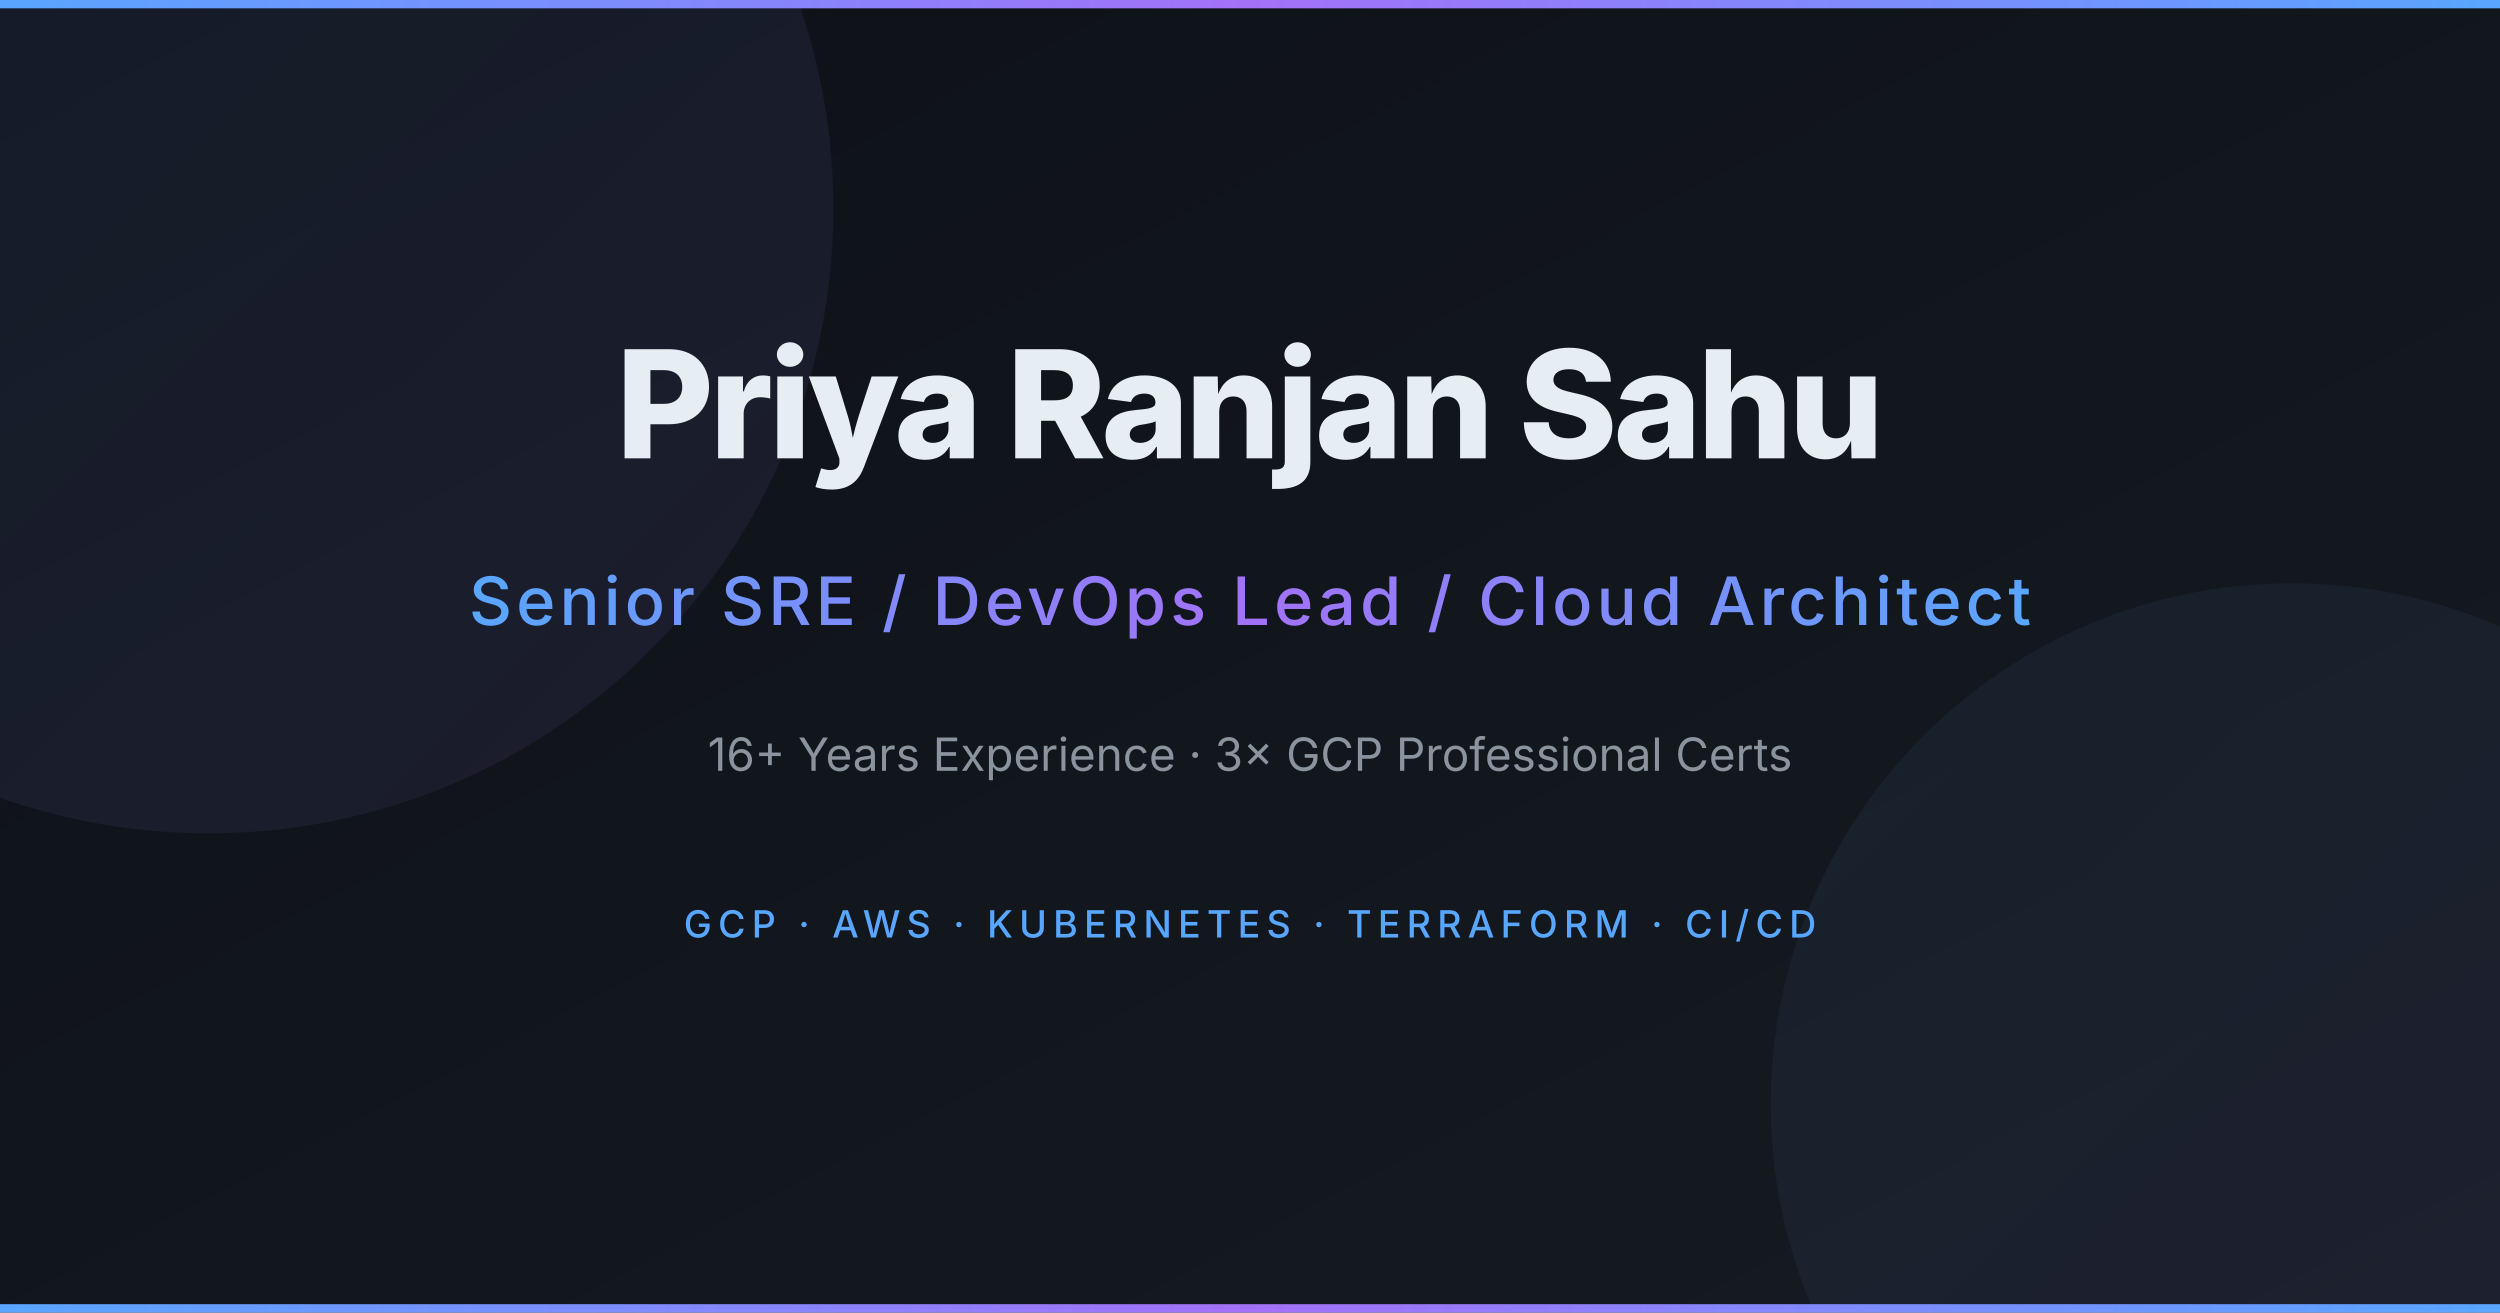
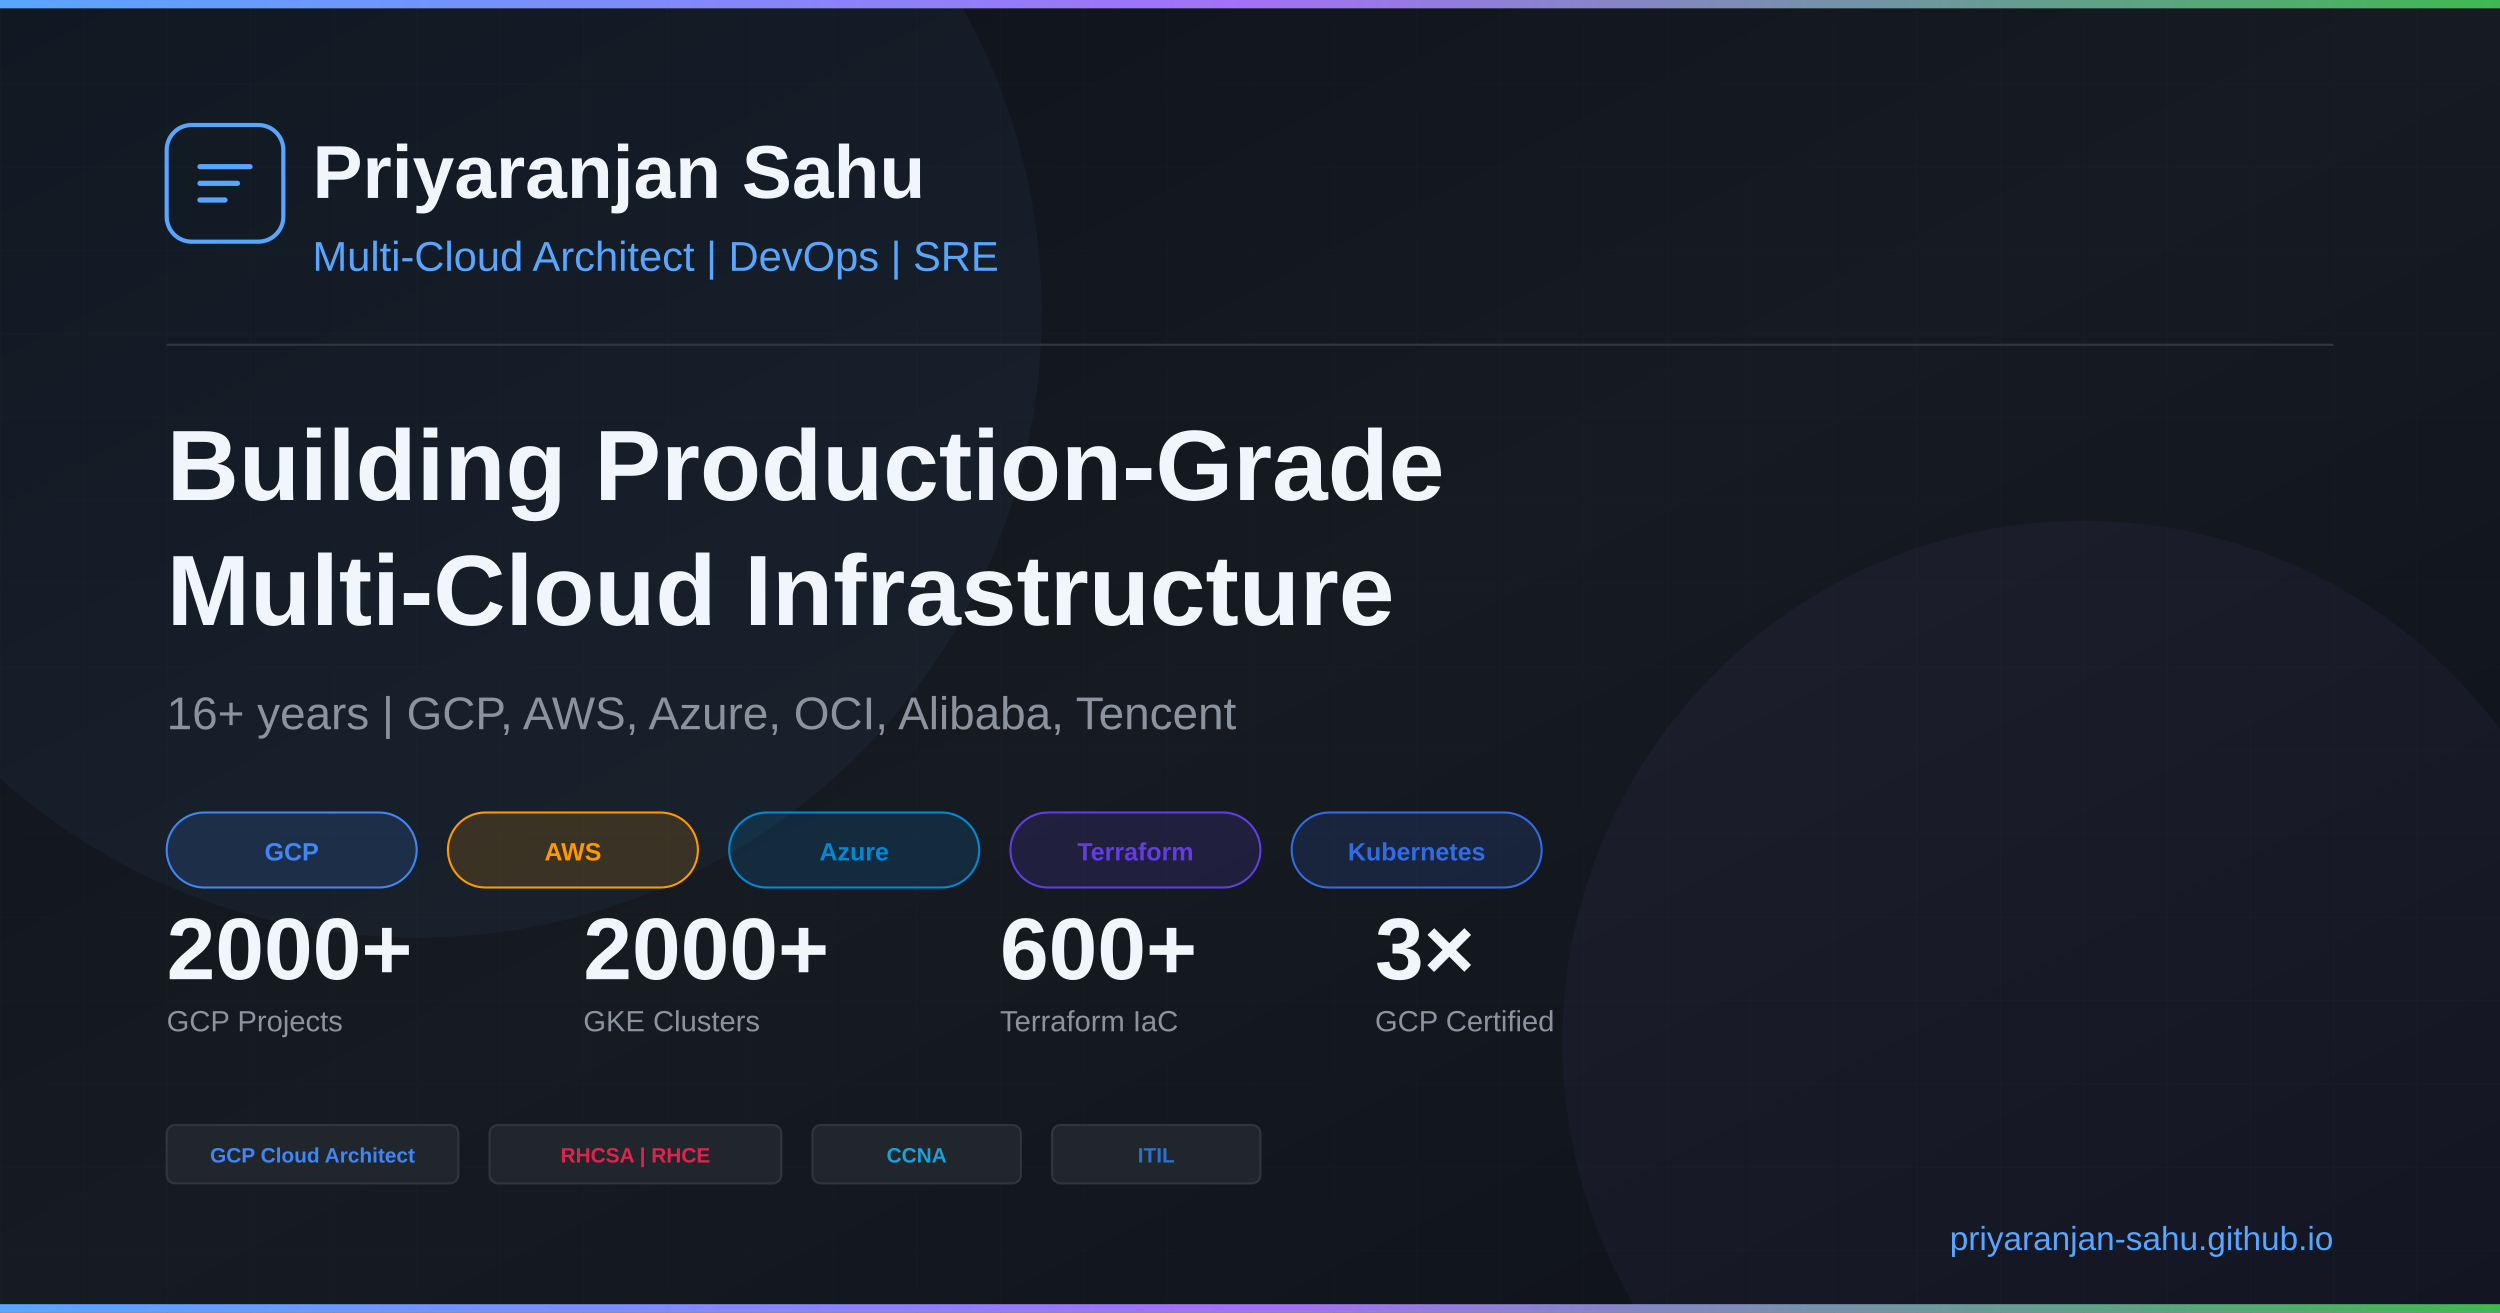
- <svg xmlns="http://www.w3.org/2000/svg" viewBox="0 0 1200 630">
+ <svg xmlns="http://www.w3.org/2000/svg" viewBox="0 0 1200 630" width="1200" height="630">
  <defs>
    <linearGradient id="bg" x1="0%" y1="0%" x2="100%" y2="100%">
-       <stop offset="0%" style="stop-color:#0D1117" />
-       <stop offset="100%" style="stop-color:#161B22" />
+       <stop offset="0%" style="stop-color:#0d1117" />
+       <stop offset="50%" style="stop-color:#161b22" />
+       <stop offset="100%" style="stop-color:#0d1117" />
    </linearGradient>
    <linearGradient id="accent" x1="0%" y1="0%" x2="100%" y2="0%">
-       <stop offset="0%" style="stop-color:#58A6FF" />
-       <stop offset="50%" style="stop-color:#A371F7" />
-       <stop offset="100%" style="stop-color:#58A6FF" />
+       <stop offset="0%" style="stop-color:#58a6ff" />
+       <stop offset="50%" style="stop-color:#a371f7" />
+       <stop offset="100%" style="stop-color:#3fb950" />
    </linearGradient>
-     <linearGradient id="glow" x1="0%" y1="0%" x2="100%" y2="100%">
-       <stop offset="0%" style="stop-color:#58A6FF;stop-opacity:0.15" />
-       <stop offset="100%" style="stop-color:#A371F7;stop-opacity:0.15" />
+     <linearGradient id="textGrad" x1="0%" y1="0%" x2="100%" y2="0%">
+       <stop offset="0%" style="stop-color:#f0f6fc" />
+       <stop offset="100%" style="stop-color:#8b949e" />
    </linearGradient>
  </defs>
  <rect width="1200" height="630" fill="url(#bg)" />
-   <circle cx="100" cy="100" r="300" fill="url(#glow)" opacity="0.5" />
-   <circle cx="1100" cy="530" r="250" fill="url(#glow)" opacity="0.4" />
+   <pattern id="grid" width="40" height="40" patternUnits="userSpaceOnUse">
+     <path d="M 40 0 L 0 0 0 40" fill="none" stroke="#21262d" stroke-width="0.5" />
+   </pattern>
+   <rect width="1200" height="630" fill="url(#grid)" opacity="0.3" />
+   <circle cx="200" cy="150" r="300" fill="#58a6ff" opacity="0.05" />
+   <circle cx="1000" cy="500" r="250" fill="#a371f7" opacity="0.05" />
  <rect x="0" y="0" width="1200" height="4" fill="url(#accent)" />
-   <text x="600" y="220" font-family="system-ui, -apple-system, 'Segoe UI', sans-serif" font-size="72" font-weight="800" fill="#E6EDF3" text-anchor="middle" letter-spacing="-2">Priya Ranjan Sahu</text>
-   <text x="600" y="300" font-family="system-ui, -apple-system, 'Segoe UI', sans-serif" font-size="32" font-weight="500" fill="url(#accent)" text-anchor="middle" letter-spacing="2">Senior SRE / DevOps Lead / Cloud Architect</text>
-   <text x="600" y="370" font-family="system-ui, -apple-system, 'Segoe UI', sans-serif" font-size="22" font-weight="400" fill="#8B949E" text-anchor="middle">16+ Years Experience · 3× GCP Professional Certs</text>
-   <text x="600" y="450" font-family="system-ui, -apple-system, 'Segoe UI', sans-serif" font-size="18" font-weight="500" fill="#58A6FF" text-anchor="middle" letter-spacing="3">GCP · AWS · KUBERNETES · TERRAFORM · CI/CD</text>
+   <g transform="translate(80, 60)">
+     <rect x="0" y="0" width="56" height="56" rx="12" fill="none" stroke="#58a6ff" stroke-width="2" />
+     <path d="M16 20h24M16 28h18M16 36h12" stroke="#58a6ff" stroke-width="2.5" stroke-linecap="round" />
+   </g>
+   <text x="150" y="95" font-family="Arial, sans-serif" font-size="36" font-weight="bold" fill="#f0f6fc">Priyaranjan Sahu</text>
+   <text x="150" y="130" font-family="Arial, sans-serif" font-size="20" fill="#58a6ff">Multi-Cloud Architect | DevOps | SRE</text>
+   <rect x="80" y="165" width="1040" height="1" fill="#30363d" />
+   <text x="80" y="240" font-family="Arial, sans-serif" font-size="48" font-weight="bold" fill="#f0f6fc">Building Production-Grade</text>
+   <text x="80" y="300" font-family="Arial, sans-serif" font-size="48" font-weight="bold" fill="#f0f6fc">Multi-Cloud Infrastructure</text>
+   <text x="80" y="350" font-family="Arial, sans-serif" font-size="22" fill="#8b949e">16+ years | GCP, AWS, Azure, OCI, Alibaba, Tencent</text>
+   <g transform="translate(80, 390)">
+     <rect x="0" y="0" width="120" height="36" rx="18" fill="rgba(66,133,244,0.15)" stroke="#4285f4" stroke-width="1" />
+     <text x="60" y="23" font-family="Arial, sans-serif" font-size="12" font-weight="bold" fill="#4285f4" text-anchor="middle">GCP</text>
+     <rect x="135" y="0" width="120" height="36" rx="18" fill="rgba(255,153,0,0.15)" stroke="#ff9900" stroke-width="1" />
+     <text x="195" y="23" font-family="Arial, sans-serif" font-size="12" font-weight="bold" fill="#ff9900" text-anchor="middle">AWS</text>
+     <rect x="270" y="0" width="120" height="36" rx="18" fill="rgba(0,137,214,0.15)" stroke="#0089d6" stroke-width="1" />
+     <text x="330" y="23" font-family="Arial, sans-serif" font-size="12" font-weight="bold" fill="#0089d6" text-anchor="middle">Azure</text>
+     <rect x="405" y="0" width="120" height="36" rx="18" fill="rgba(98,60,228,0.15)" stroke="#623ce4" stroke-width="1" />
+     <text x="465" y="23" font-family="Arial, sans-serif" font-size="12" font-weight="bold" fill="#623ce4" text-anchor="middle">Terraform</text>
+     <rect x="540" y="0" width="120" height="36" rx="18" fill="rgba(50,108,229,0.15)" stroke="#326ce5" stroke-width="1" />
+     <text x="600" y="23" font-family="Arial, sans-serif" font-size="12" font-weight="bold" fill="#326ce5" text-anchor="middle">Kubernetes</text>
+   </g>
+   <g transform="translate(80, 470)">
+     <g>
+       <text x="0" y="0" font-family="Arial, sans-serif" font-size="42" font-weight="bold" fill="#f0f6fc">2000+</text>
+       <text x="0" y="25" font-family="Arial, sans-serif" font-size="14" fill="#8b949e">GCP Projects</text>
+     </g>
+     <g transform="translate(200, 0)">
+       <text x="0" y="0" font-family="Arial, sans-serif" font-size="42" font-weight="bold" fill="#f0f6fc">2000+</text>
+       <text x="0" y="25" font-family="Arial, sans-serif" font-size="14" fill="#8b949e">GKE Clusters</text>
+     </g>
+     <g transform="translate(400, 0)">
+       <text x="0" y="0" font-family="Arial, sans-serif" font-size="42" font-weight="bold" fill="#f0f6fc">600+</text>
+       <text x="0" y="25" font-family="Arial, sans-serif" font-size="14" fill="#8b949e">Terraform IaC</text>
+     </g>
+     <g transform="translate(580, 0)">
+       <text x="0" y="0" font-family="Arial, sans-serif" font-size="42" font-weight="bold" fill="#f0f6fc">3×</text>
+       <text x="0" y="25" font-family="Arial, sans-serif" font-size="14" fill="#8b949e">GCP Certified</text>
+     </g>
+   </g>
+   <g transform="translate(80, 540)">
+     <rect x="0" y="0" width="140" height="28" rx="4" fill="#21262d" stroke="#30363d" stroke-width="1" />
+     <text x="70" y="18" font-family="Arial, sans-serif" font-size="10" font-weight="bold" fill="#4285f4" text-anchor="middle">GCP Cloud Architect</text>
+     <rect x="155" y="0" width="140" height="28" rx="4" fill="#21262d" stroke="#30363d" stroke-width="1" />
+     <text x="225" y="18" font-family="Arial, sans-serif" font-size="10" font-weight="bold" fill="#E0234E" text-anchor="middle">RHCSA | RHCE</text>
+     <rect x="310" y="0" width="100" height="28" rx="4" fill="#21262d" stroke="#30363d" stroke-width="1" />
+     <text x="360" y="18" font-family="Arial, sans-serif" font-size="10" font-weight="bold" fill="#1BA0D7" text-anchor="middle">CCNA</text>
+     <rect x="425" y="0" width="100" height="28" rx="4" fill="#21262d" stroke="#30363d" stroke-width="1" />
+     <text x="475" y="18" font-family="Arial, sans-serif" font-size="10" font-weight="bold" fill="#2A71D0" text-anchor="middle">ITIL</text>
+   </g>
+   <text x="1120" y="600" font-family="Arial, sans-serif" font-size="16" fill="#58a6ff" text-anchor="end">priyaranjan-sahu.github.io</text>
  <rect x="0" y="626" width="1200" height="4" fill="url(#accent)" />
</svg>
